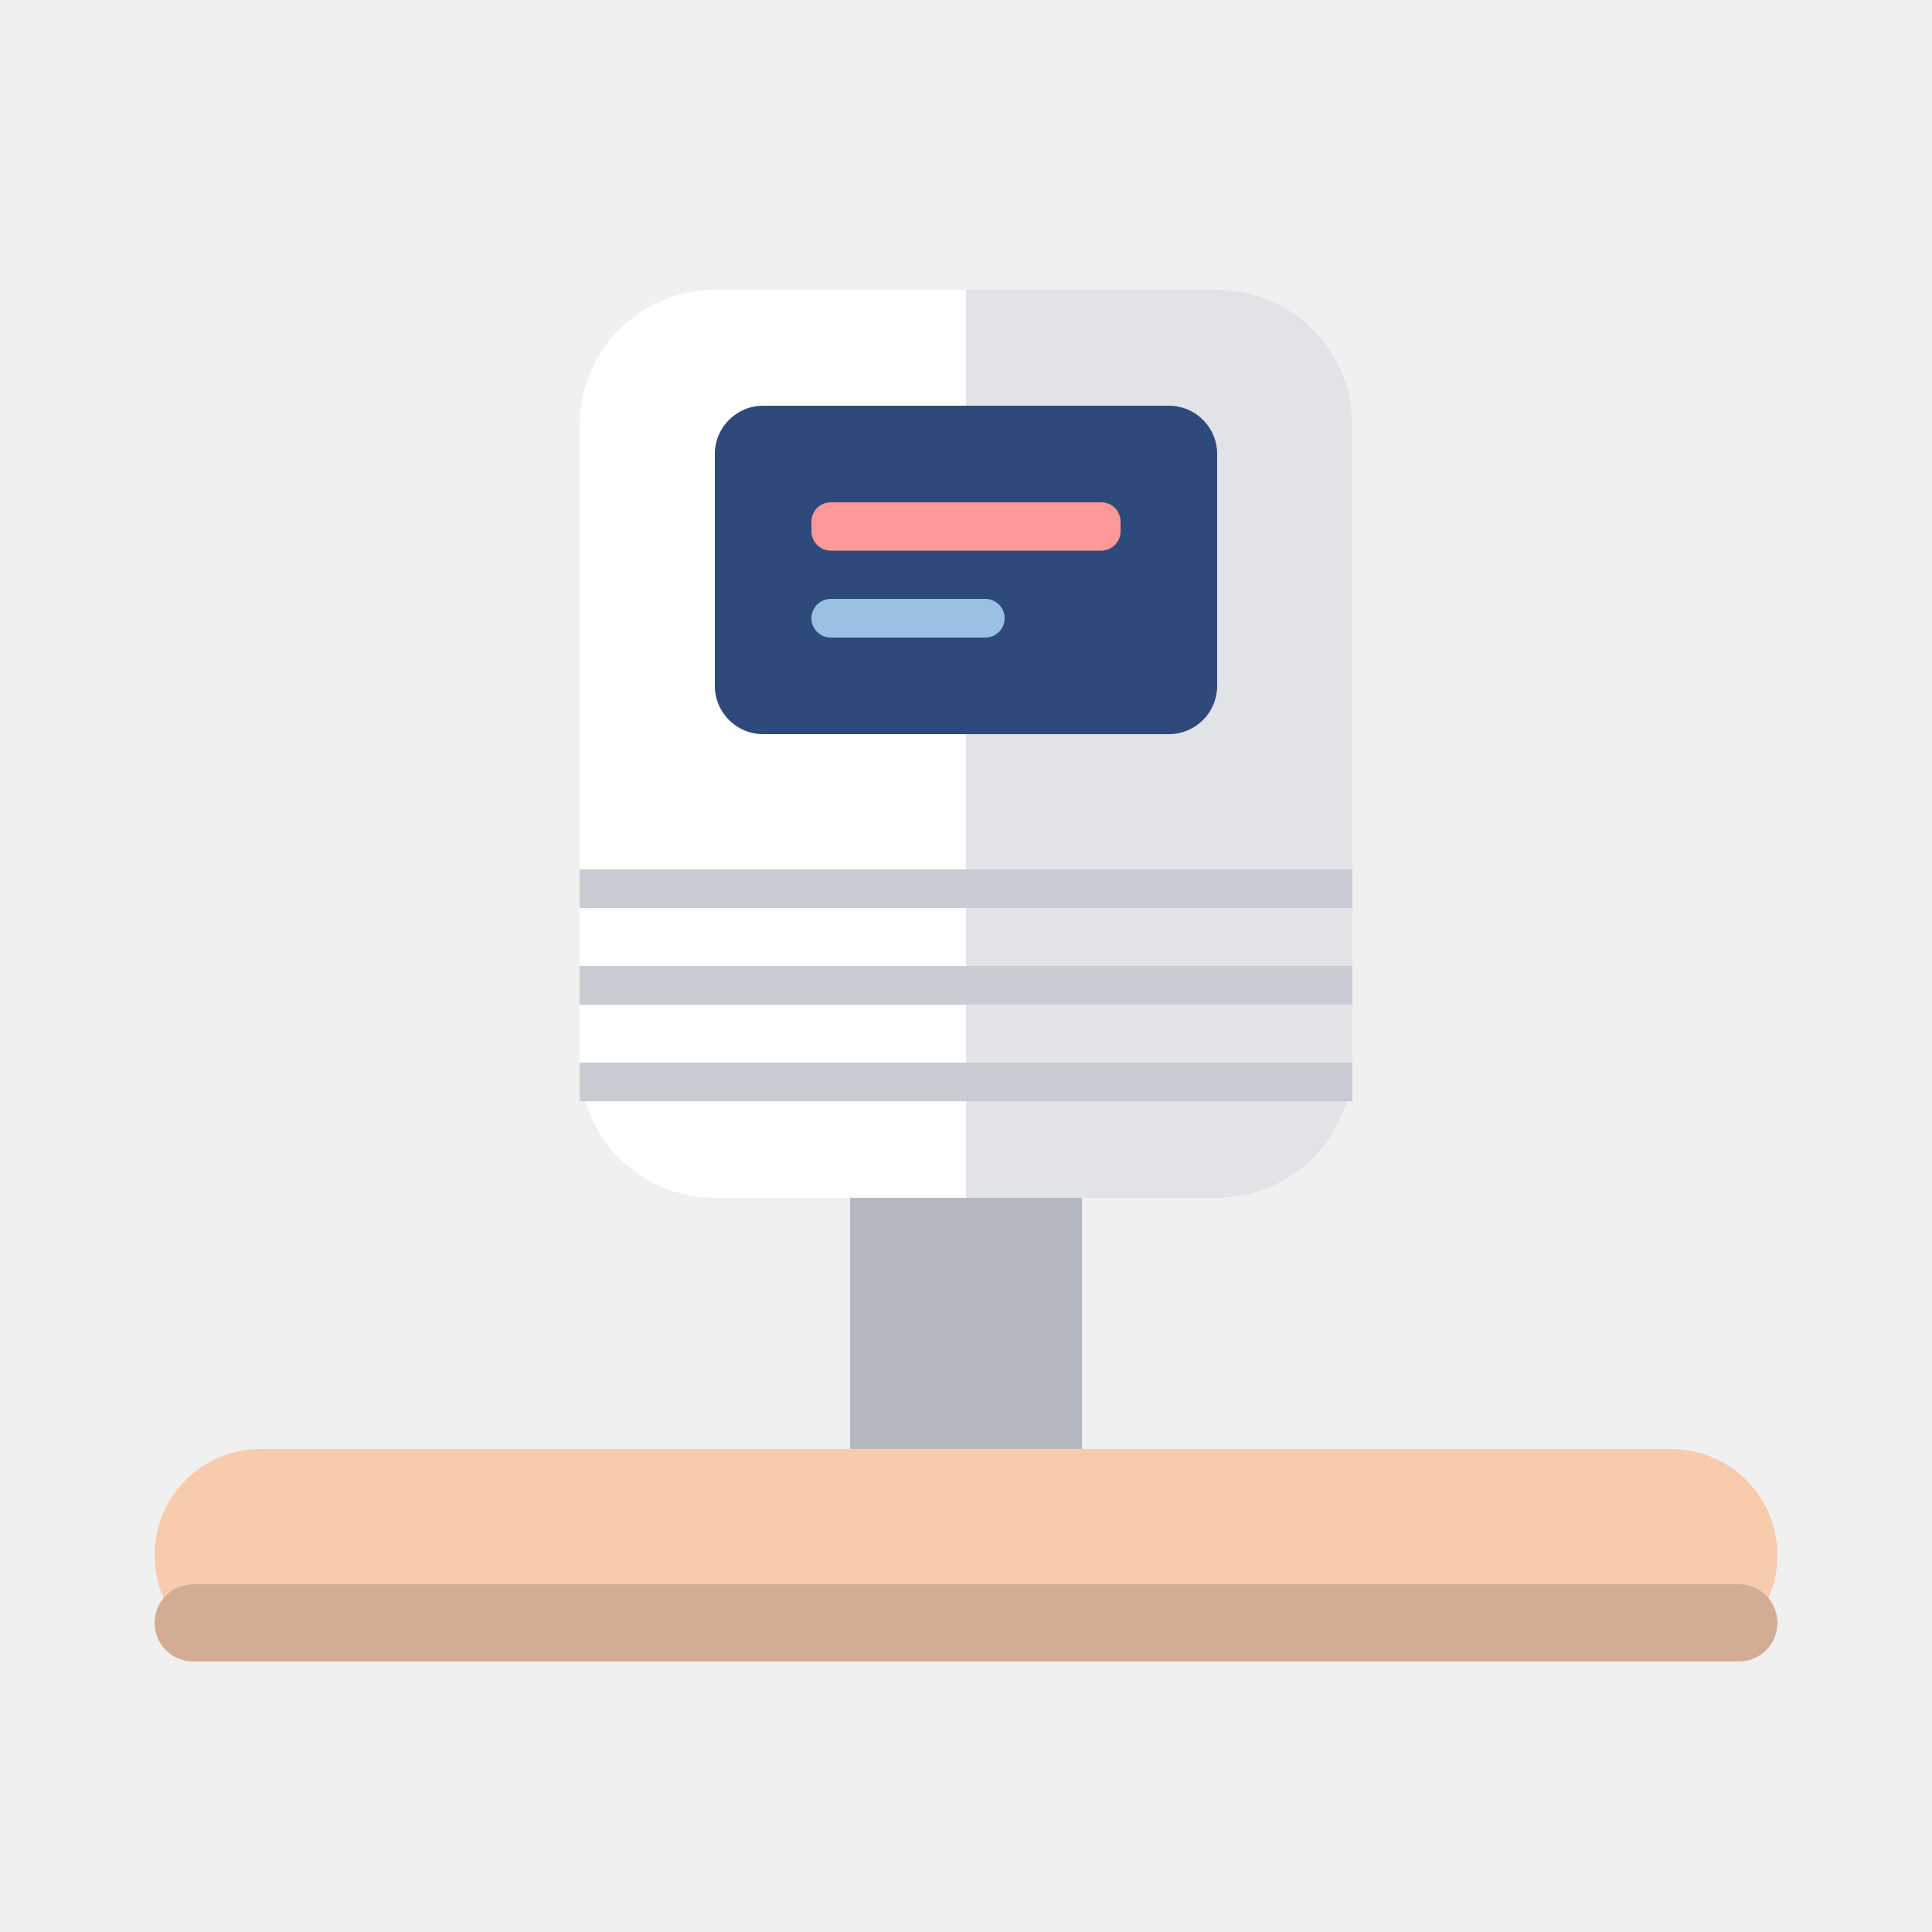
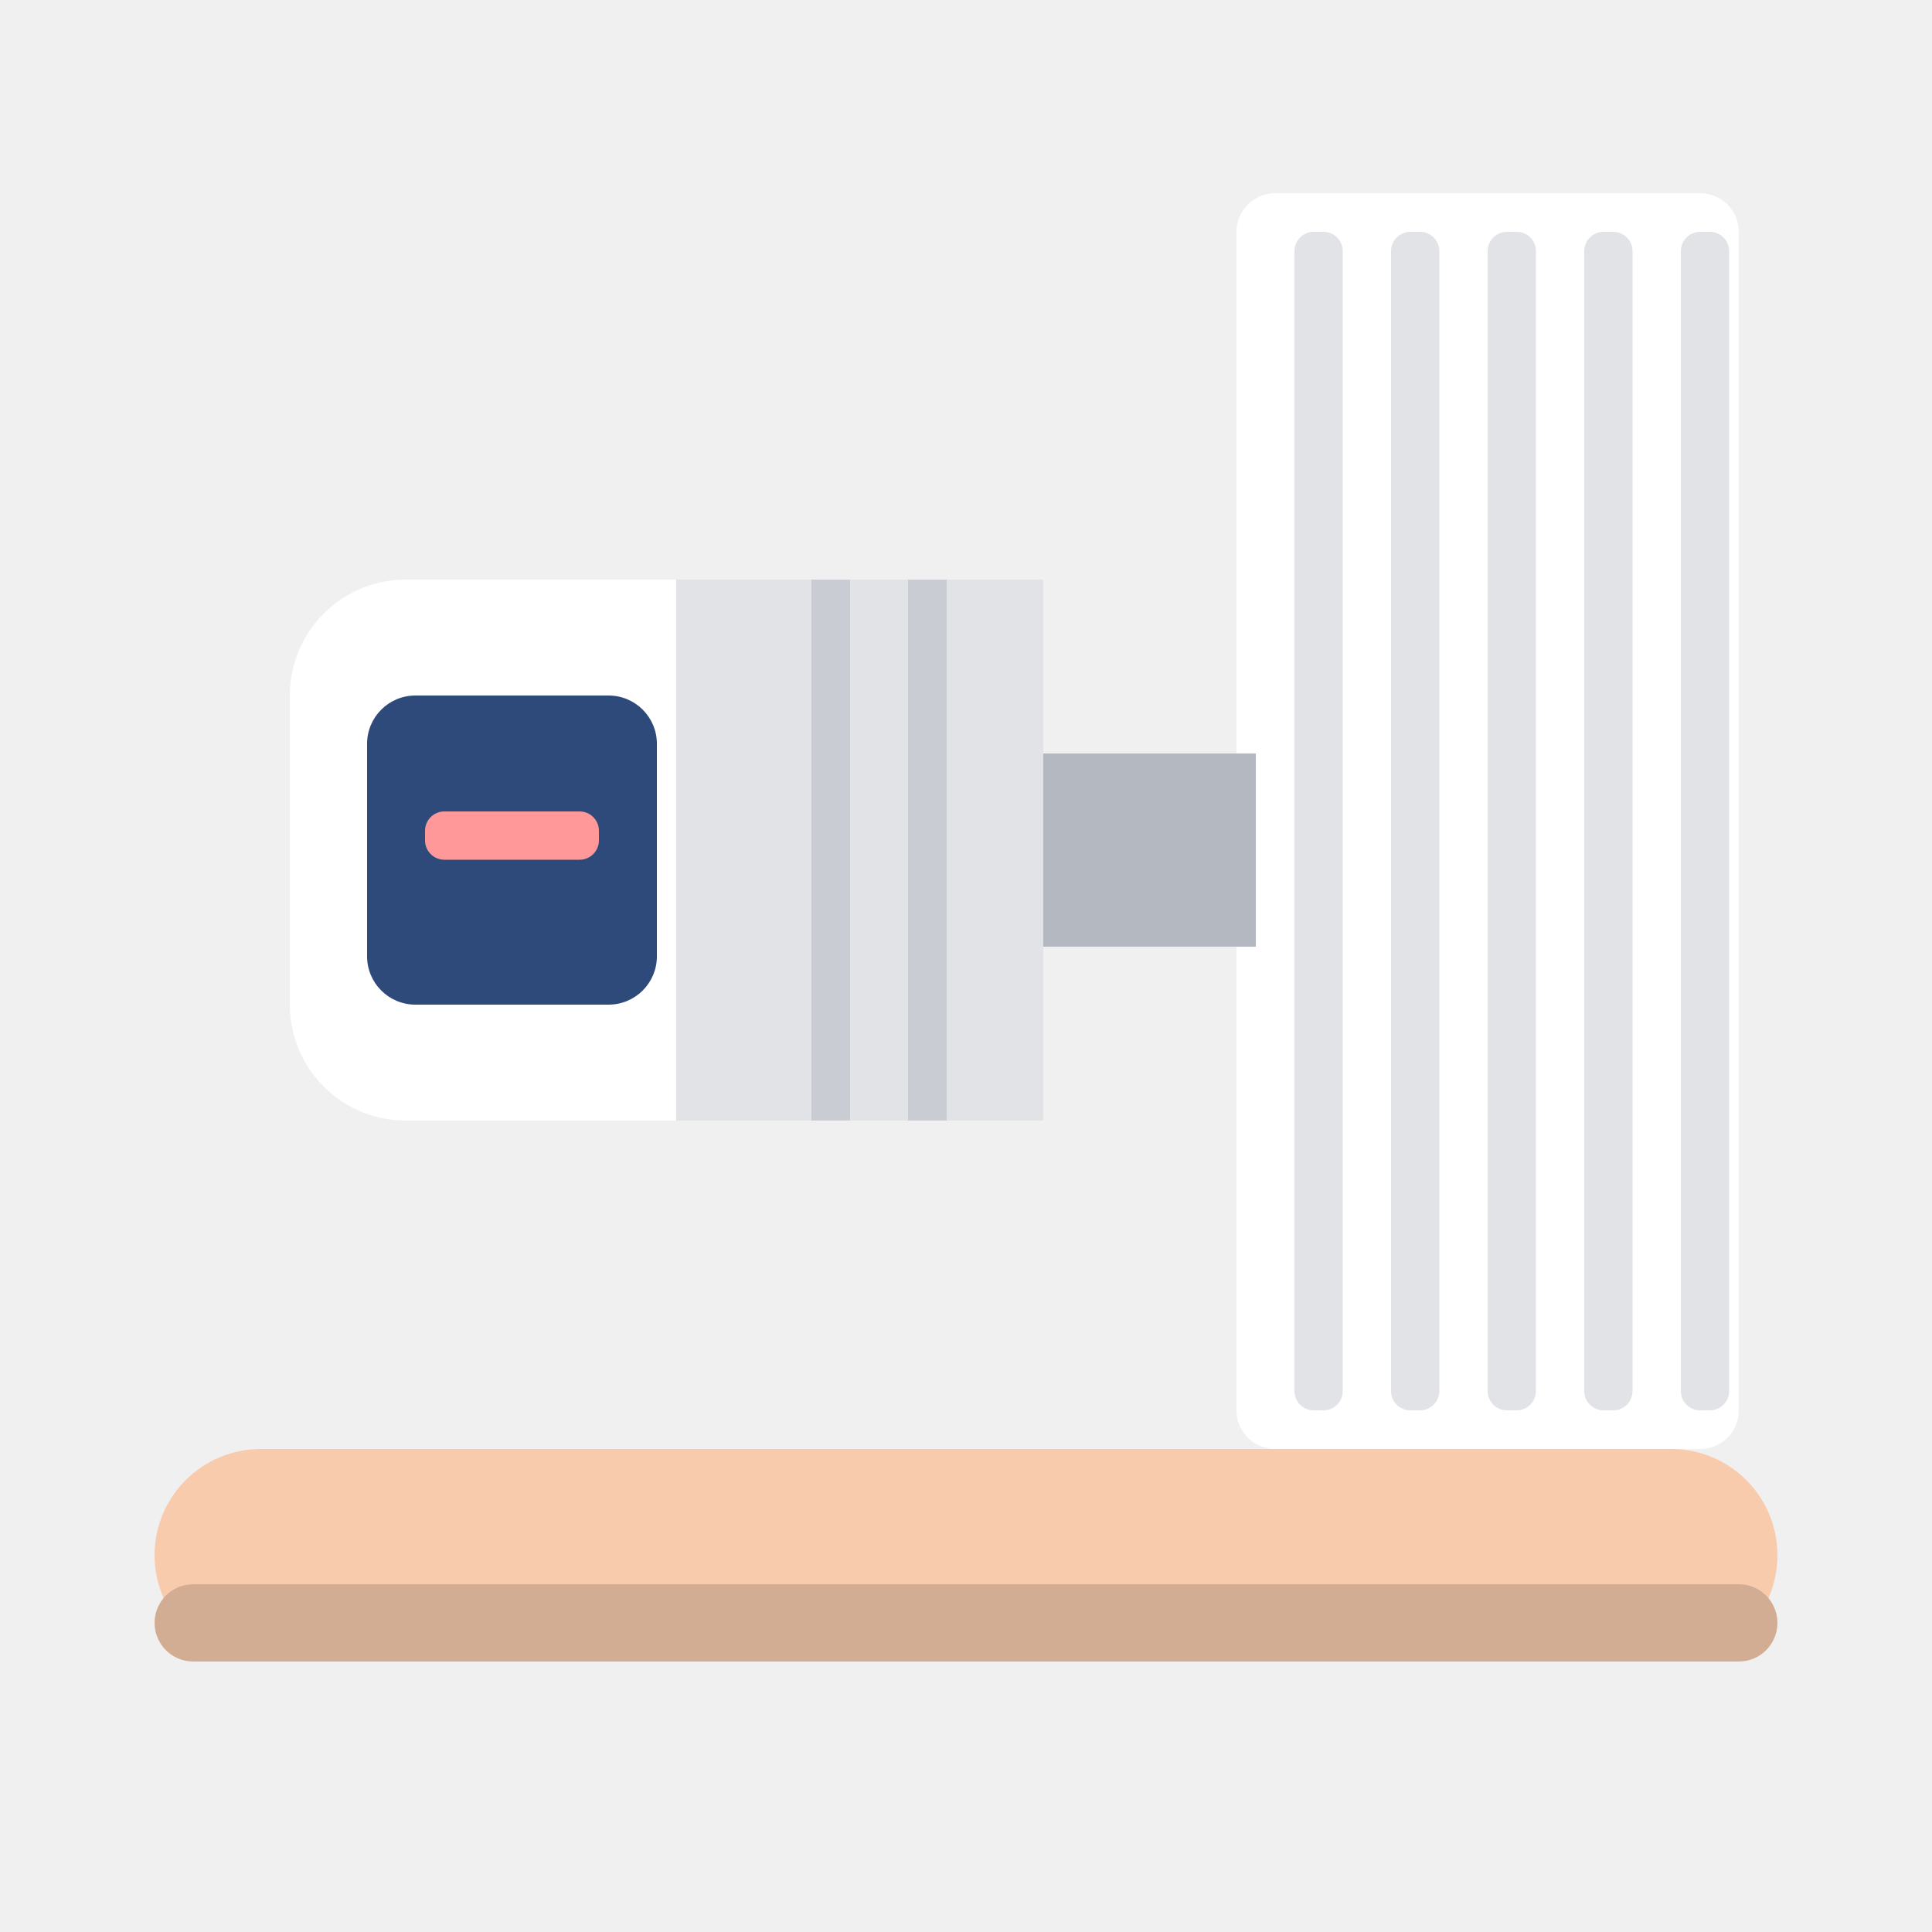
<svg xmlns="http://www.w3.org/2000/svg" viewBox="0 0 200 200">
  <rect x="16" y="150" width="168" height="22" rx="11" fill="#F8CBAD" />
  <rect x="16" y="164" width="168" height="8" rx="4" fill="#D3AD93" />
-   <rect x="88" y="120" width="24" height="30" fill="#B4B8C0" />
-   <rect x="60" y="30" width="80" height="94" rx="14" fill="#FFFFFF" />
-   <rect x="100" y="30" width="40" height="94" rx="14" fill="#E2E3E6" />
-   <rect x="100" y="30" width="14" height="94" fill="#E2E3E6" />
-   <rect x="60" y="90" width="80" height="4" fill="#C9CCD3" />
-   <rect x="60" y="100" width="80" height="4" fill="#C9CCD3" />
-   <rect x="60" y="110" width="80" height="4" fill="#C9CCD3" />
-   <rect x="74" y="42" width="52" height="34" rx="5" fill="#2E4A7A" />
-   <rect x="84" y="52" width="32" height="5" rx="2" fill="#FF9999" />
-   <rect x="84" y="62" width="20" height="4" rx="2" fill="#9AC1E4" />
+   <rect x="128" y="20" width="52" height="130" rx="4" fill="#FFFFFF" />
+   <rect x="134" y="24" width="5" height="122" rx="2" fill="#E2E3E6" />
+   <rect x="144" y="24" width="5" height="122" rx="2" fill="#E2E3E6" />
+   <rect x="154" y="24" width="5" height="122" rx="2" fill="#E2E3E6" />
+   <rect x="164" y="24" width="5" height="122" rx="2" fill="#E2E3E6" />
+   <rect x="174" y="24" width="5" height="122" rx="2" fill="#E2E3E6" />
+   <rect x="104" y="78" width="26" height="20" fill="#B4B8C0" />
+   <rect x="30" y="60" width="78" height="56" rx="12" fill="#FFFFFF" />
+   <rect x="70" y="60" width="38" height="56" fill="#E2E3E6" />
+   <rect x="84" y="60" width="4" height="56" fill="#C9CCD3" />
+   <rect x="94" y="60" width="4" height="56" fill="#C9CCD3" />
+   <rect x="38" y="72" width="30" height="32" rx="5" fill="#2E4A7A" />
+   <rect x="44" y="84" width="18" height="5" rx="2" fill="#FF9999" />
</svg>
